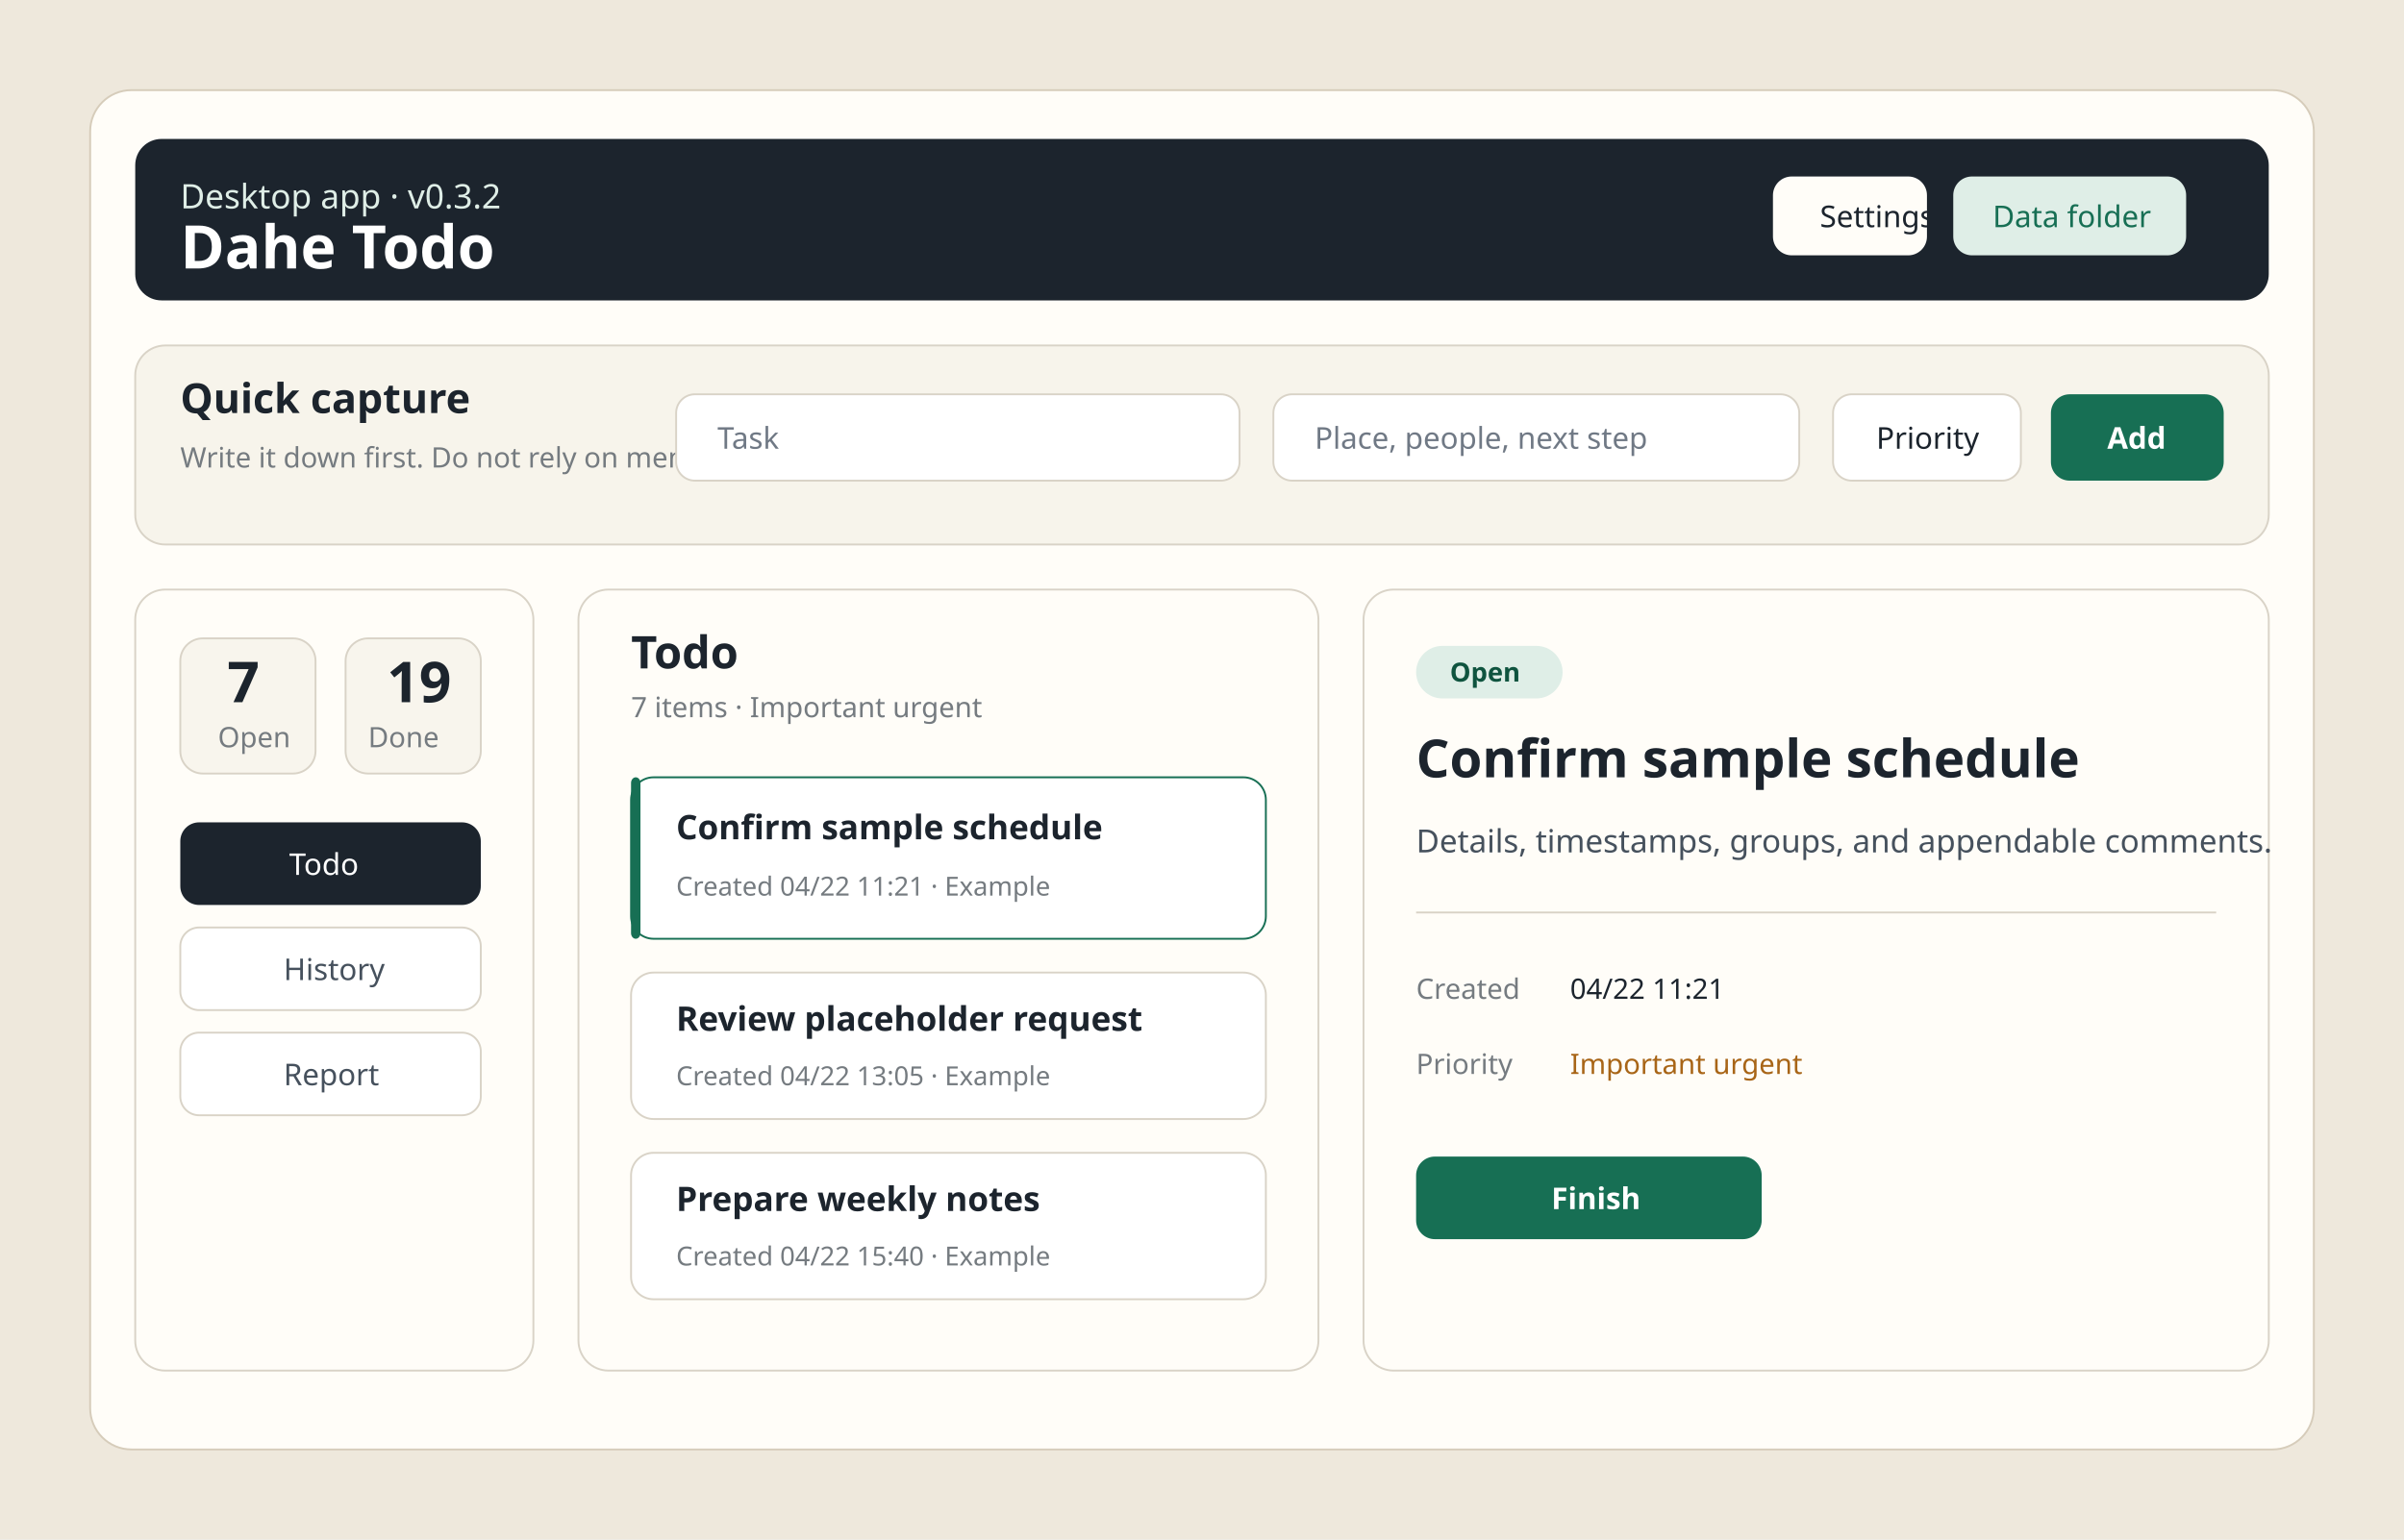
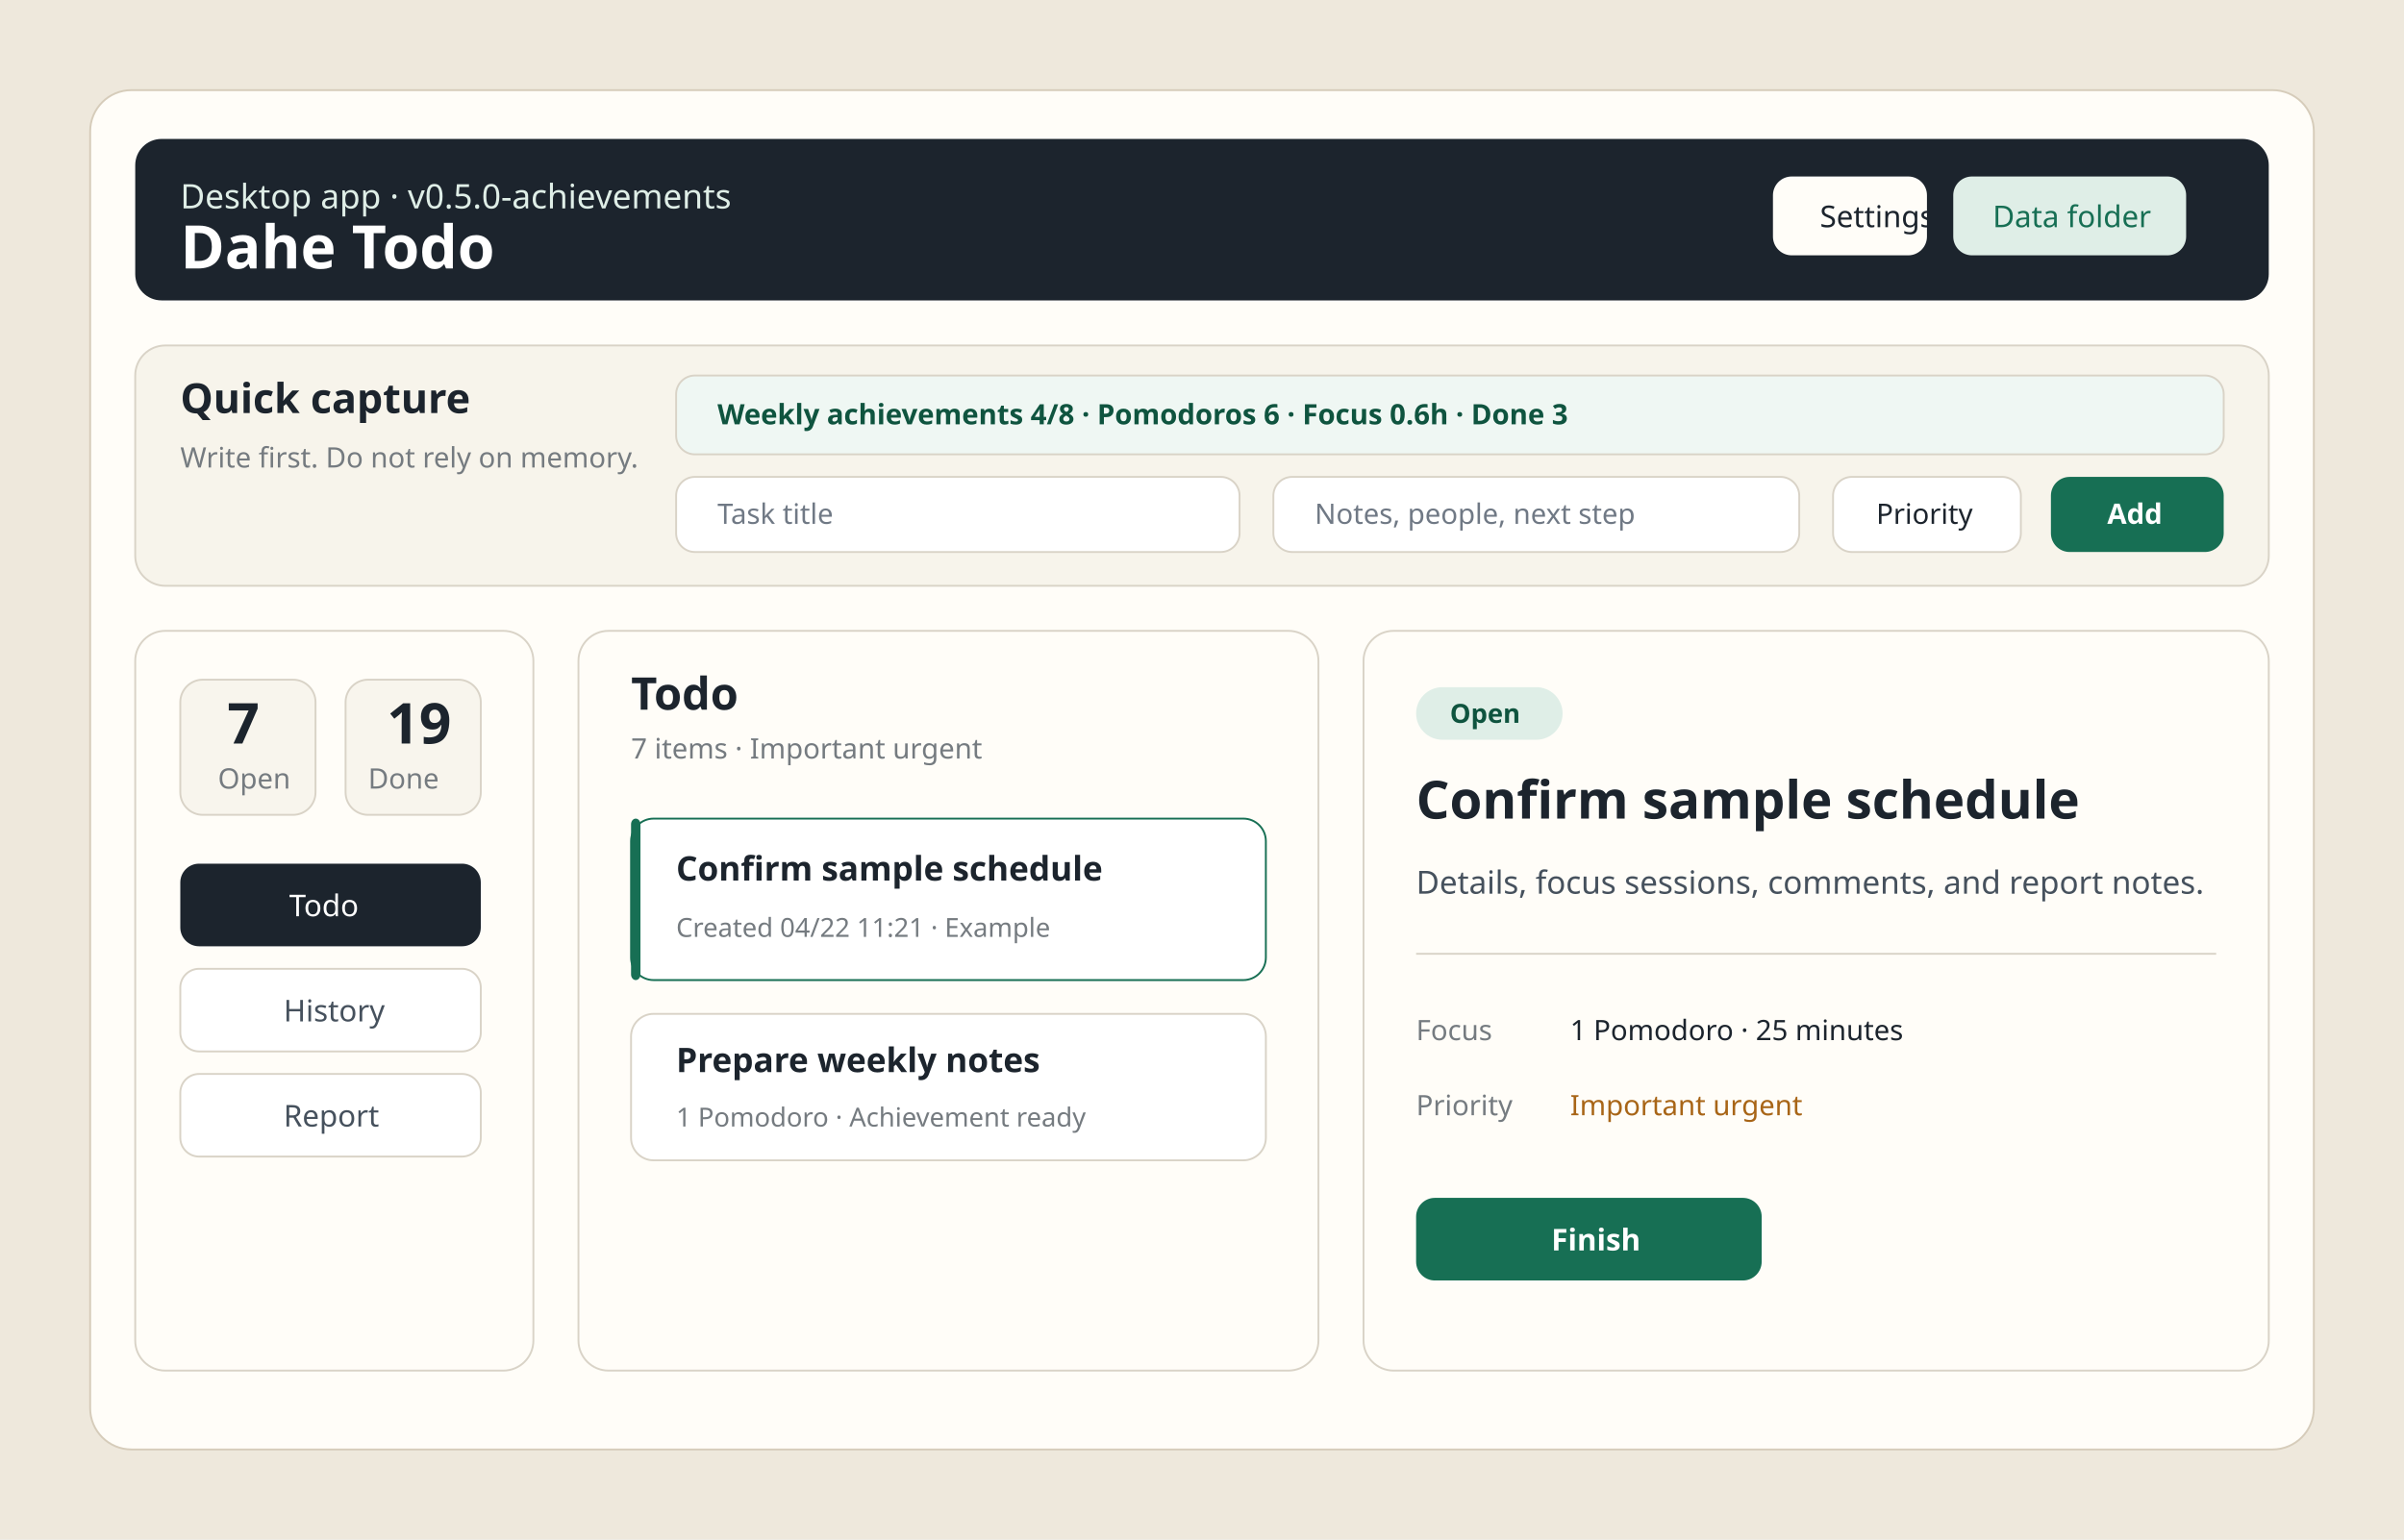
- <svg xmlns="http://www.w3.org/2000/svg" width="1280" height="820" viewBox="0 0 1280 820" role="img" aria-label="Dahe Todo desktop app preview">
+ <svg xmlns="http://www.w3.org/2000/svg" width="1280" height="820" viewBox="0 0 1280 820" role="img" aria-label="Dahe Todo v0.5.0 desktop preview">
  <rect width="1280" height="820" fill="#eee8dc" />
  <rect x="48" y="48" width="1184" height="724" rx="22" fill="#fffdf8" stroke="#d6ccba" />
  <rect x="72" y="74" width="1136" height="86" rx="14" fill="#1c242d" />
-   <text x="96" y="111" fill="#dfeee7" font-family="Segoe UI, sans-serif" font-size="18">Desktop app · v0.3.2</text>
+   <text x="96" y="111" fill="#dfeee7" font-family="Segoe UI, sans-serif" font-size="18">Desktop app · v0.5.0-achievements</text>
  <text x="96" y="143" fill="#ffffff" font-family="Segoe UI, sans-serif" font-size="32" font-weight="700">Dahe Todo</text>
  <rect x="944" y="94" width="82" height="42" rx="10" fill="#fffdf8" />
  <text x="969" y="121" fill="#1c242d" font-family="Segoe UI, sans-serif" font-size="16">Settings</text>
  <rect x="1040" y="94" width="124" height="42" rx="10" fill="#dfeee7" />
  <text x="1061" y="121" fill="#176f54" font-family="Segoe UI, sans-serif" font-size="16">Data folder</text>
-   <rect x="72" y="184" width="1136" height="106" rx="16" fill="#f7f4eb" stroke="#d9d3c7" />
+   <rect x="72" y="184" width="1136" height="128" rx="16" fill="#f7f4eb" stroke="#d9d3c7" />
  <text x="96" y="220" fill="#1c242d" font-family="Segoe UI, sans-serif" font-size="22" font-weight="700">Quick capture</text>
-   <text x="96" y="249" fill="#757b80" font-family="Segoe UI, sans-serif" font-size="15">Write it down first. Do not rely on memory.</text>
-   <rect x="360" y="210" width="300" height="46" rx="10" fill="#ffffff" stroke="#d9d3c7" />
-   <text x="382" y="239" fill="#707985" font-family="Segoe UI, sans-serif" font-size="16">Task</text>
-   <rect x="678" y="210" width="280" height="46" rx="10" fill="#ffffff" stroke="#d9d3c7" />
-   <text x="700" y="239" fill="#707985" font-family="Segoe UI, sans-serif" font-size="16">Place, people, next step</text>
-   <rect x="976" y="210" width="100" height="46" rx="10" fill="#ffffff" stroke="#d9d3c7" />
-   <text x="999" y="239" fill="#1c242d" font-family="Segoe UI, sans-serif" font-size="16">Priority</text>
-   <rect x="1092" y="210" width="92" height="46" rx="10" fill="#176f54" />
-   <text x="1122" y="239" fill="#ffffff" font-family="Segoe UI, sans-serif" font-size="16" font-weight="700">Add</text>
-   <rect x="72" y="314" width="212" height="416" rx="16" fill="#fffdf8" stroke="#d9d3c7" />
-   <rect x="96" y="340" width="72" height="72" rx="12" fill="#f8f5ed" stroke="#d9d3c7" />
-   <text x="121" y="374" fill="#1c242d" font-family="Segoe UI, sans-serif" font-size="30" font-weight="700">7</text>
-   <text x="116" y="398" fill="#757b80" font-family="Segoe UI, sans-serif" font-size="15">Open</text>
-   <rect x="184" y="340" width="72" height="72" rx="12" fill="#f8f5ed" stroke="#d9d3c7" />
-   <text x="206" y="374" fill="#1c242d" font-family="Segoe UI, sans-serif" font-size="30" font-weight="700">19</text>
-   <text x="196" y="398" fill="#757b80" font-family="Segoe UI, sans-serif" font-size="15">Done</text>
-   <rect x="96" y="438" width="160" height="44" rx="10" fill="#1c242d" />
-   <text x="154" y="466" fill="#ffffff" font-family="Segoe UI, sans-serif" font-size="16">Todo</text>
-   <rect x="96" y="494" width="160" height="44" rx="10" fill="#ffffff" stroke="#d9d3c7" />
-   <text x="151" y="522" fill="#46515d" font-family="Segoe UI, sans-serif" font-size="16">History</text>
-   <rect x="96" y="550" width="160" height="44" rx="10" fill="#ffffff" stroke="#d9d3c7" />
-   <text x="151" y="578" fill="#46515d" font-family="Segoe UI, sans-serif" font-size="16">Report</text>
-   <rect x="308" y="314" width="394" height="416" rx="16" fill="#fffdf8" stroke="#d9d3c7" />
-   <text x="336" y="356" fill="#1c242d" font-family="Segoe UI, sans-serif" font-size="24" font-weight="700">Todo</text>
-   <text x="336" y="382" fill="#757b80" font-family="Segoe UI, sans-serif" font-size="15">7 items · Important urgent</text>
-   <g>
-     <rect x="336" y="414" width="338" height="86" rx="12" fill="#ffffff" stroke="#176f54" />
-     <rect x="336" y="414" width="5" height="86" rx="3" fill="#176f54" />
-     <text x="360" y="447" fill="#1c242d" font-family="Segoe UI, sans-serif" font-size="18" font-weight="700">Confirm sample schedule</text>
-     <text x="360" y="477" fill="#757b80" font-family="Segoe UI, sans-serif" font-size="14">Created 04/22 11:21 · Example</text>
-   </g>
-   <g>
-     <rect x="336" y="518" width="338" height="78" rx="12" fill="#ffffff" stroke="#d9d3c7" />
-     <text x="360" y="549" fill="#1c242d" font-family="Segoe UI, sans-serif" font-size="18" font-weight="700">Review placeholder request</text>
-     <text x="360" y="578" fill="#757b80" font-family="Segoe UI, sans-serif" font-size="14">Created 04/22 13:05 · Example</text>
-   </g>
-   <g>
-     <rect x="336" y="614" width="338" height="78" rx="12" fill="#ffffff" stroke="#d9d3c7" />
-     <text x="360" y="645" fill="#1c242d" font-family="Segoe UI, sans-serif" font-size="18" font-weight="700">Prepare weekly notes</text>
-     <text x="360" y="674" fill="#757b80" font-family="Segoe UI, sans-serif" font-size="14">Created 04/22 15:40 · Example</text>
-   </g>
-   <rect x="726" y="314" width="482" height="416" rx="16" fill="#fffdf8" stroke="#d9d3c7" />
-   <rect x="754" y="344" width="78" height="28" rx="14" fill="#dfeee7" />
-   <text x="772" y="363" fill="#0f543f" font-family="Segoe UI, sans-serif" font-size="14" font-weight="700">Open</text>
-   <text x="754" y="414" fill="#1c242d" font-family="Segoe UI, sans-serif" font-size="28" font-weight="700">Confirm sample schedule</text>
-   <text x="754" y="454" fill="#46515d" font-family="Segoe UI, sans-serif" font-size="17">Details, timestamps, groups, and appendable comments.</text>
-   <line x1="754" y1="486" x2="1180" y2="486" stroke="#d9d3c7" />
-   <text x="754" y="532" fill="#757b80" font-family="Segoe UI, sans-serif" font-size="15">Created</text>
-   <text x="836" y="532" fill="#1c242d" font-family="Segoe UI, sans-serif" font-size="15">04/22 11:21</text>
-   <text x="754" y="572" fill="#757b80" font-family="Segoe UI, sans-serif" font-size="15">Priority</text>
-   <text x="836" y="572" fill="#a86517" font-family="Segoe UI, sans-serif" font-size="15">Important urgent</text>
-   <rect x="754" y="616" width="184" height="44" rx="10" fill="#176f54" />
-   <text x="826" y="644" fill="#ffffff" font-family="Segoe UI, sans-serif" font-size="16" font-weight="700">Finish</text>
+   <text x="96" y="249" fill="#757b80" font-family="Segoe UI, sans-serif" font-size="15">Write first. Do not rely on memory.</text>
+   <rect x="360" y="200" width="824" height="42" rx="10" fill="#eff7f3" stroke="#d9d3c7" />
+   <text x="382" y="226" fill="#0f543f" font-family="Segoe UI, sans-serif" font-size="15" font-weight="700">Weekly achievements 4/8 · Pomodoros 6 · Focus 0.6h · Done 3</text>
+   <rect x="360" y="254" width="300" height="40" rx="10" fill="#ffffff" stroke="#d9d3c7" />
+   <text x="382" y="279" fill="#707985" font-family="Segoe UI, sans-serif" font-size="15">Task title</text>
+   <rect x="678" y="254" width="280" height="40" rx="10" fill="#ffffff" stroke="#d9d3c7" />
+   <text x="700" y="279" fill="#707985" font-family="Segoe UI, sans-serif" font-size="15">Notes, people, next step</text>
+   <rect x="976" y="254" width="100" height="40" rx="10" fill="#ffffff" stroke="#d9d3c7" />
+   <text x="999" y="279" fill="#1c242d" font-family="Segoe UI, sans-serif" font-size="15">Priority</text>
+   <rect x="1092" y="254" width="92" height="40" rx="10" fill="#176f54" />
+   <text x="1122" y="279" fill="#ffffff" font-family="Segoe UI, sans-serif" font-size="15" font-weight="700">Add</text>
+   <rect x="72" y="336" width="212" height="394" rx="16" fill="#fffdf8" stroke="#d9d3c7" />
+   <rect x="96" y="362" width="72" height="72" rx="12" fill="#f8f5ed" stroke="#d9d3c7" />
+   <text x="121" y="396" fill="#1c242d" font-family="Segoe UI, sans-serif" font-size="30" font-weight="700">7</text>
+   <text x="116" y="420" fill="#757b80" font-family="Segoe UI, sans-serif" font-size="15">Open</text>
+   <rect x="184" y="362" width="72" height="72" rx="12" fill="#f8f5ed" stroke="#d9d3c7" />
+   <text x="206" y="396" fill="#1c242d" font-family="Segoe UI, sans-serif" font-size="30" font-weight="700">19</text>
+   <text x="196" y="420" fill="#757b80" font-family="Segoe UI, sans-serif" font-size="15">Done</text>
+   <rect x="96" y="460" width="160" height="44" rx="10" fill="#1c242d" />
+   <text x="154" y="488" fill="#ffffff" font-family="Segoe UI, sans-serif" font-size="16">Todo</text>
+   <rect x="96" y="516" width="160" height="44" rx="10" fill="#ffffff" stroke="#d9d3c7" />
+   <text x="151" y="544" fill="#46515d" font-family="Segoe UI, sans-serif" font-size="16">History</text>
+   <rect x="96" y="572" width="160" height="44" rx="10" fill="#ffffff" stroke="#d9d3c7" />
+   <text x="151" y="600" fill="#46515d" font-family="Segoe UI, sans-serif" font-size="16">Report</text>
+   <rect x="308" y="336" width="394" height="394" rx="16" fill="#fffdf8" stroke="#d9d3c7" />
+   <text x="336" y="378" fill="#1c242d" font-family="Segoe UI, sans-serif" font-size="24" font-weight="700">Todo</text>
+   <text x="336" y="404" fill="#757b80" font-family="Segoe UI, sans-serif" font-size="15">7 items · Important urgent</text>
+   <rect x="336" y="436" width="338" height="86" rx="12" fill="#ffffff" stroke="#176f54" />
+   <rect x="336" y="436" width="5" height="86" rx="3" fill="#176f54" />
+   <text x="360" y="469" fill="#1c242d" font-family="Segoe UI, sans-serif" font-size="18" font-weight="700">Confirm sample schedule</text>
+   <text x="360" y="499" fill="#757b80" font-family="Segoe UI, sans-serif" font-size="14">Created 04/22 11:21 · Example</text>
+   <rect x="336" y="540" width="338" height="78" rx="12" fill="#ffffff" stroke="#d9d3c7" />
+   <text x="360" y="571" fill="#1c242d" font-family="Segoe UI, sans-serif" font-size="18" font-weight="700">Prepare weekly notes</text>
+   <text x="360" y="600" fill="#757b80" font-family="Segoe UI, sans-serif" font-size="14">1 Pomodoro · Achievement ready</text>
+   <rect x="726" y="336" width="482" height="394" rx="16" fill="#fffdf8" stroke="#d9d3c7" />
+   <rect x="754" y="366" width="78" height="28" rx="14" fill="#dfeee7" />
+   <text x="772" y="385" fill="#0f543f" font-family="Segoe UI, sans-serif" font-size="14" font-weight="700">Open</text>
+   <text x="754" y="436" fill="#1c242d" font-family="Segoe UI, sans-serif" font-size="28" font-weight="700">Confirm sample schedule</text>
+   <text x="754" y="476" fill="#46515d" font-family="Segoe UI, sans-serif" font-size="17">Details, focus sessions, comments, and report notes.</text>
+   <line x1="754" y1="508" x2="1180" y2="508" stroke="#d9d3c7" />
+   <text x="754" y="554" fill="#757b80" font-family="Segoe UI, sans-serif" font-size="15">Focus</text>
+   <text x="836" y="554" fill="#1c242d" font-family="Segoe UI, sans-serif" font-size="15">1 Pomodoro · 25 minutes</text>
+   <text x="754" y="594" fill="#757b80" font-family="Segoe UI, sans-serif" font-size="15">Priority</text>
+   <text x="836" y="594" fill="#a86517" font-family="Segoe UI, sans-serif" font-size="15">Important urgent</text>
+   <rect x="754" y="638" width="184" height="44" rx="10" fill="#176f54" />
+   <text x="826" y="666" fill="#ffffff" font-family="Segoe UI, sans-serif" font-size="16" font-weight="700">Finish</text>
</svg>
